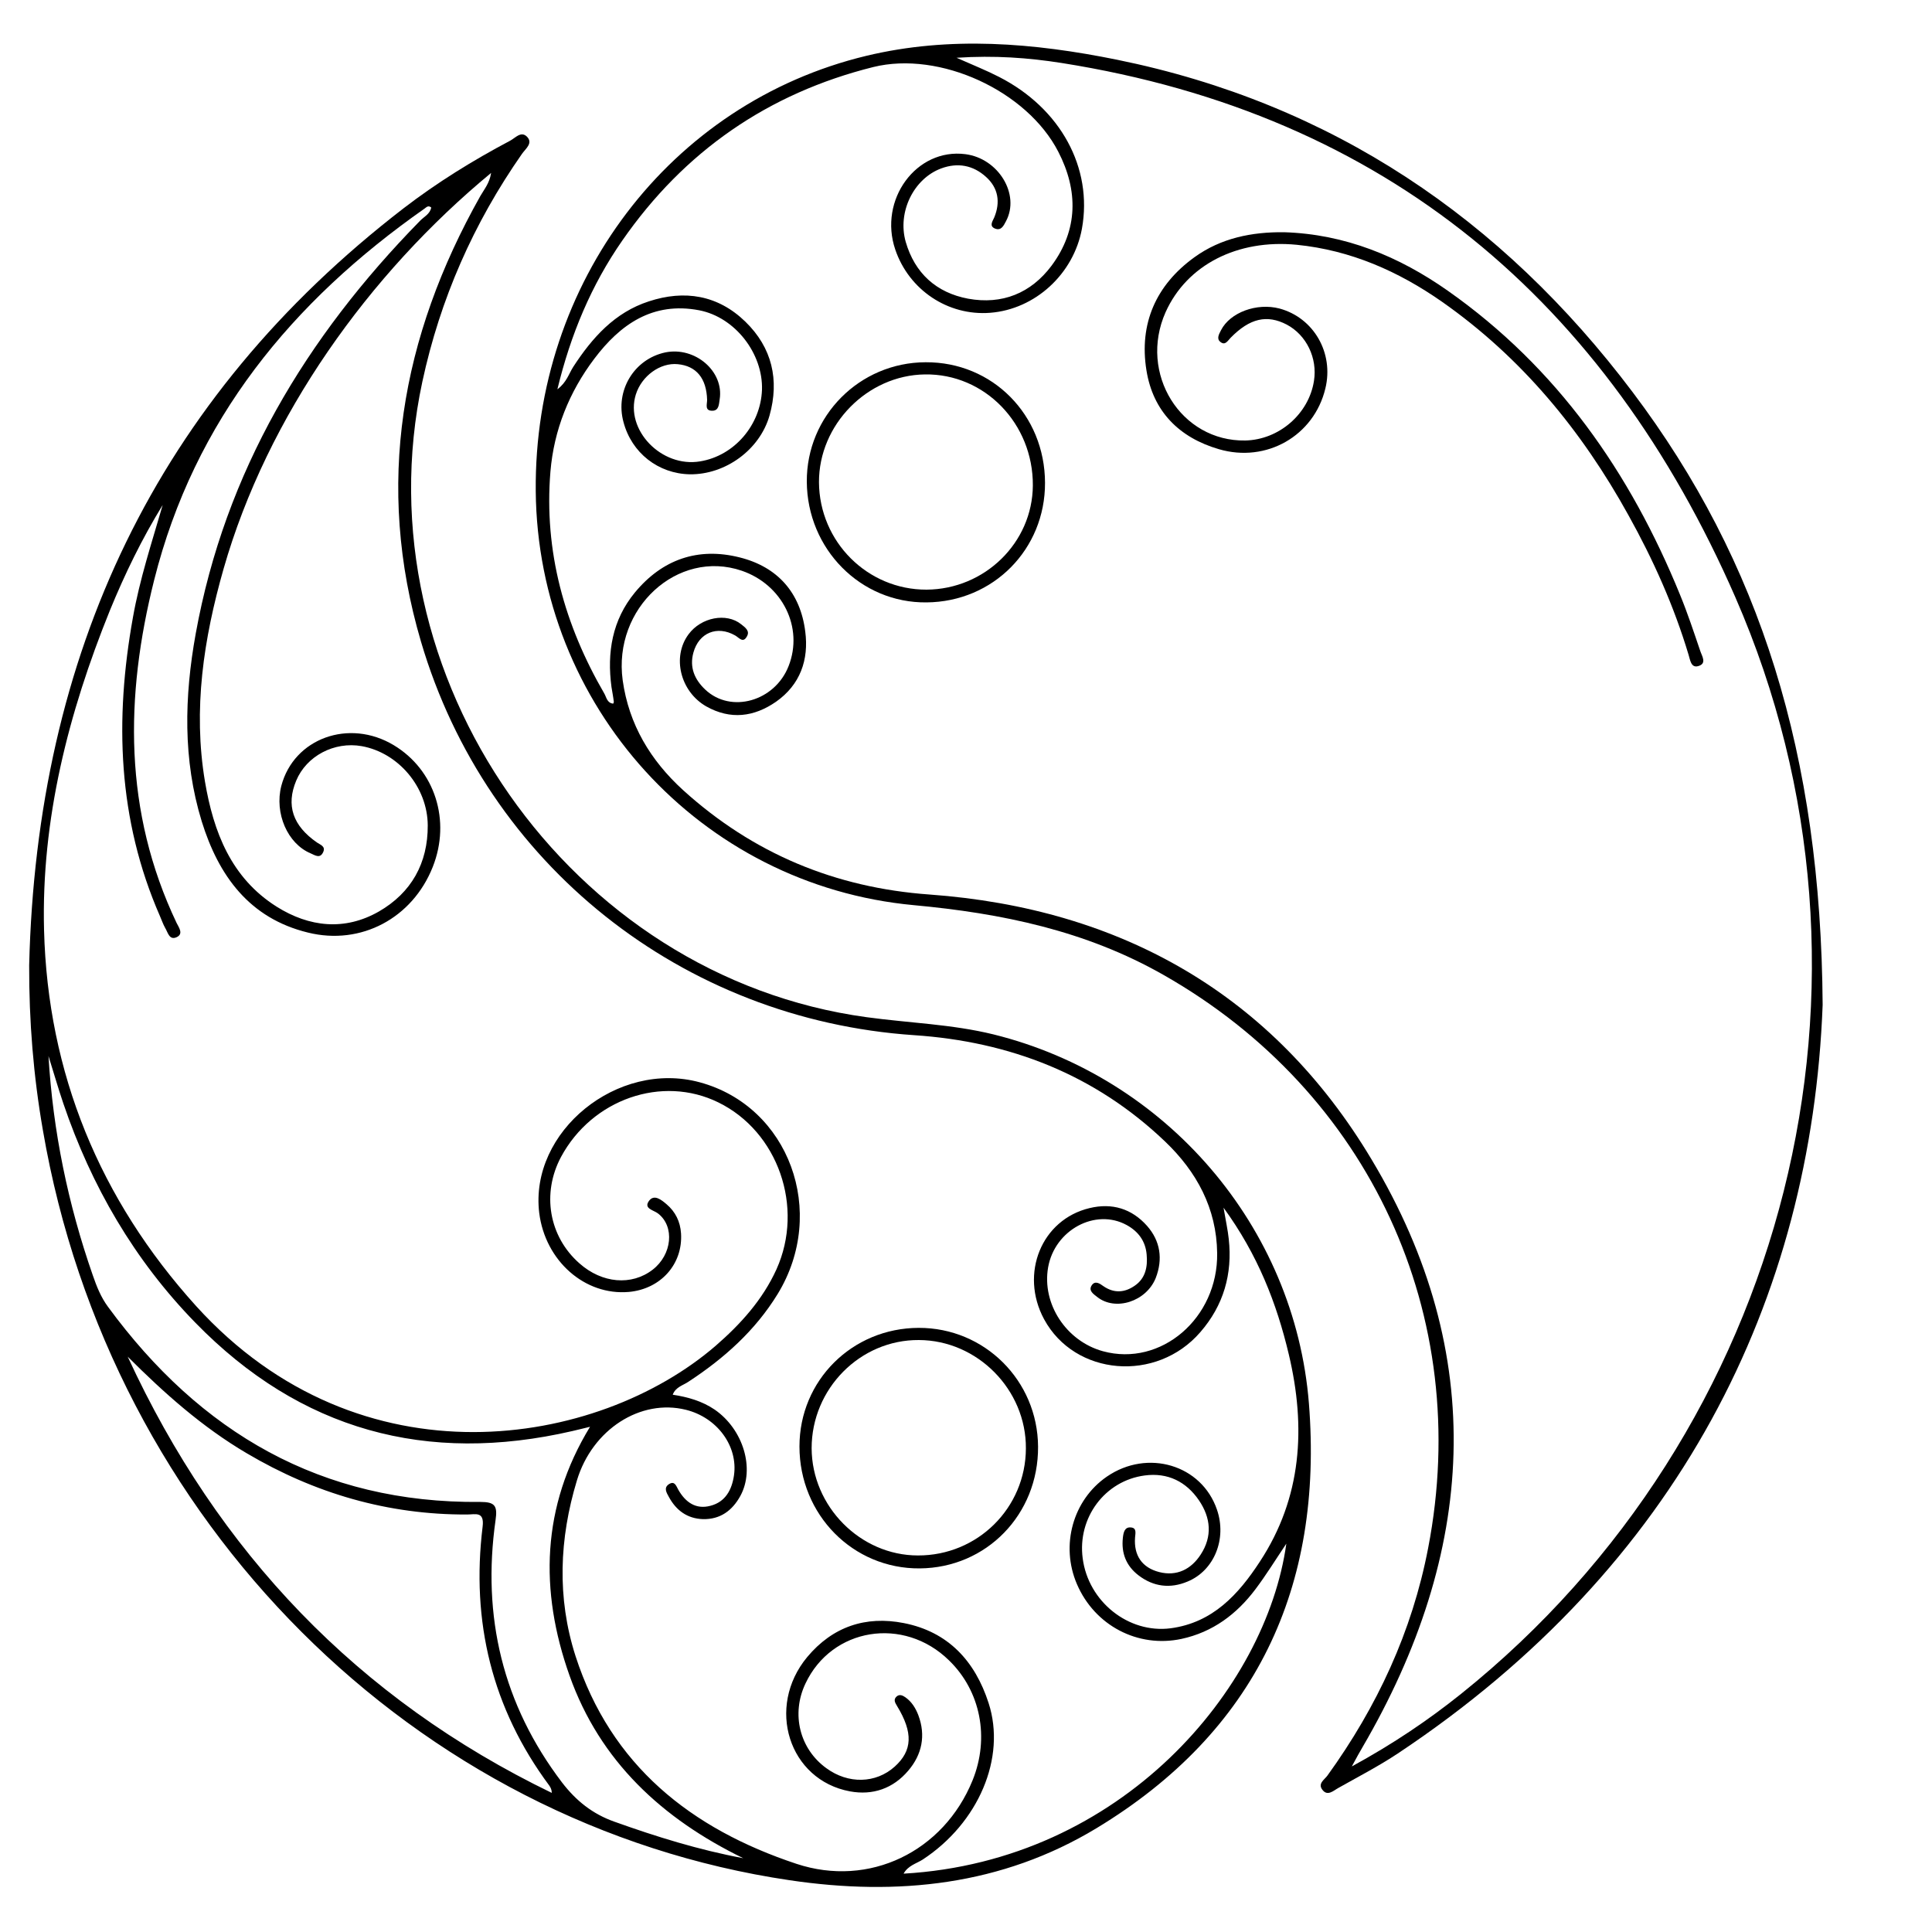
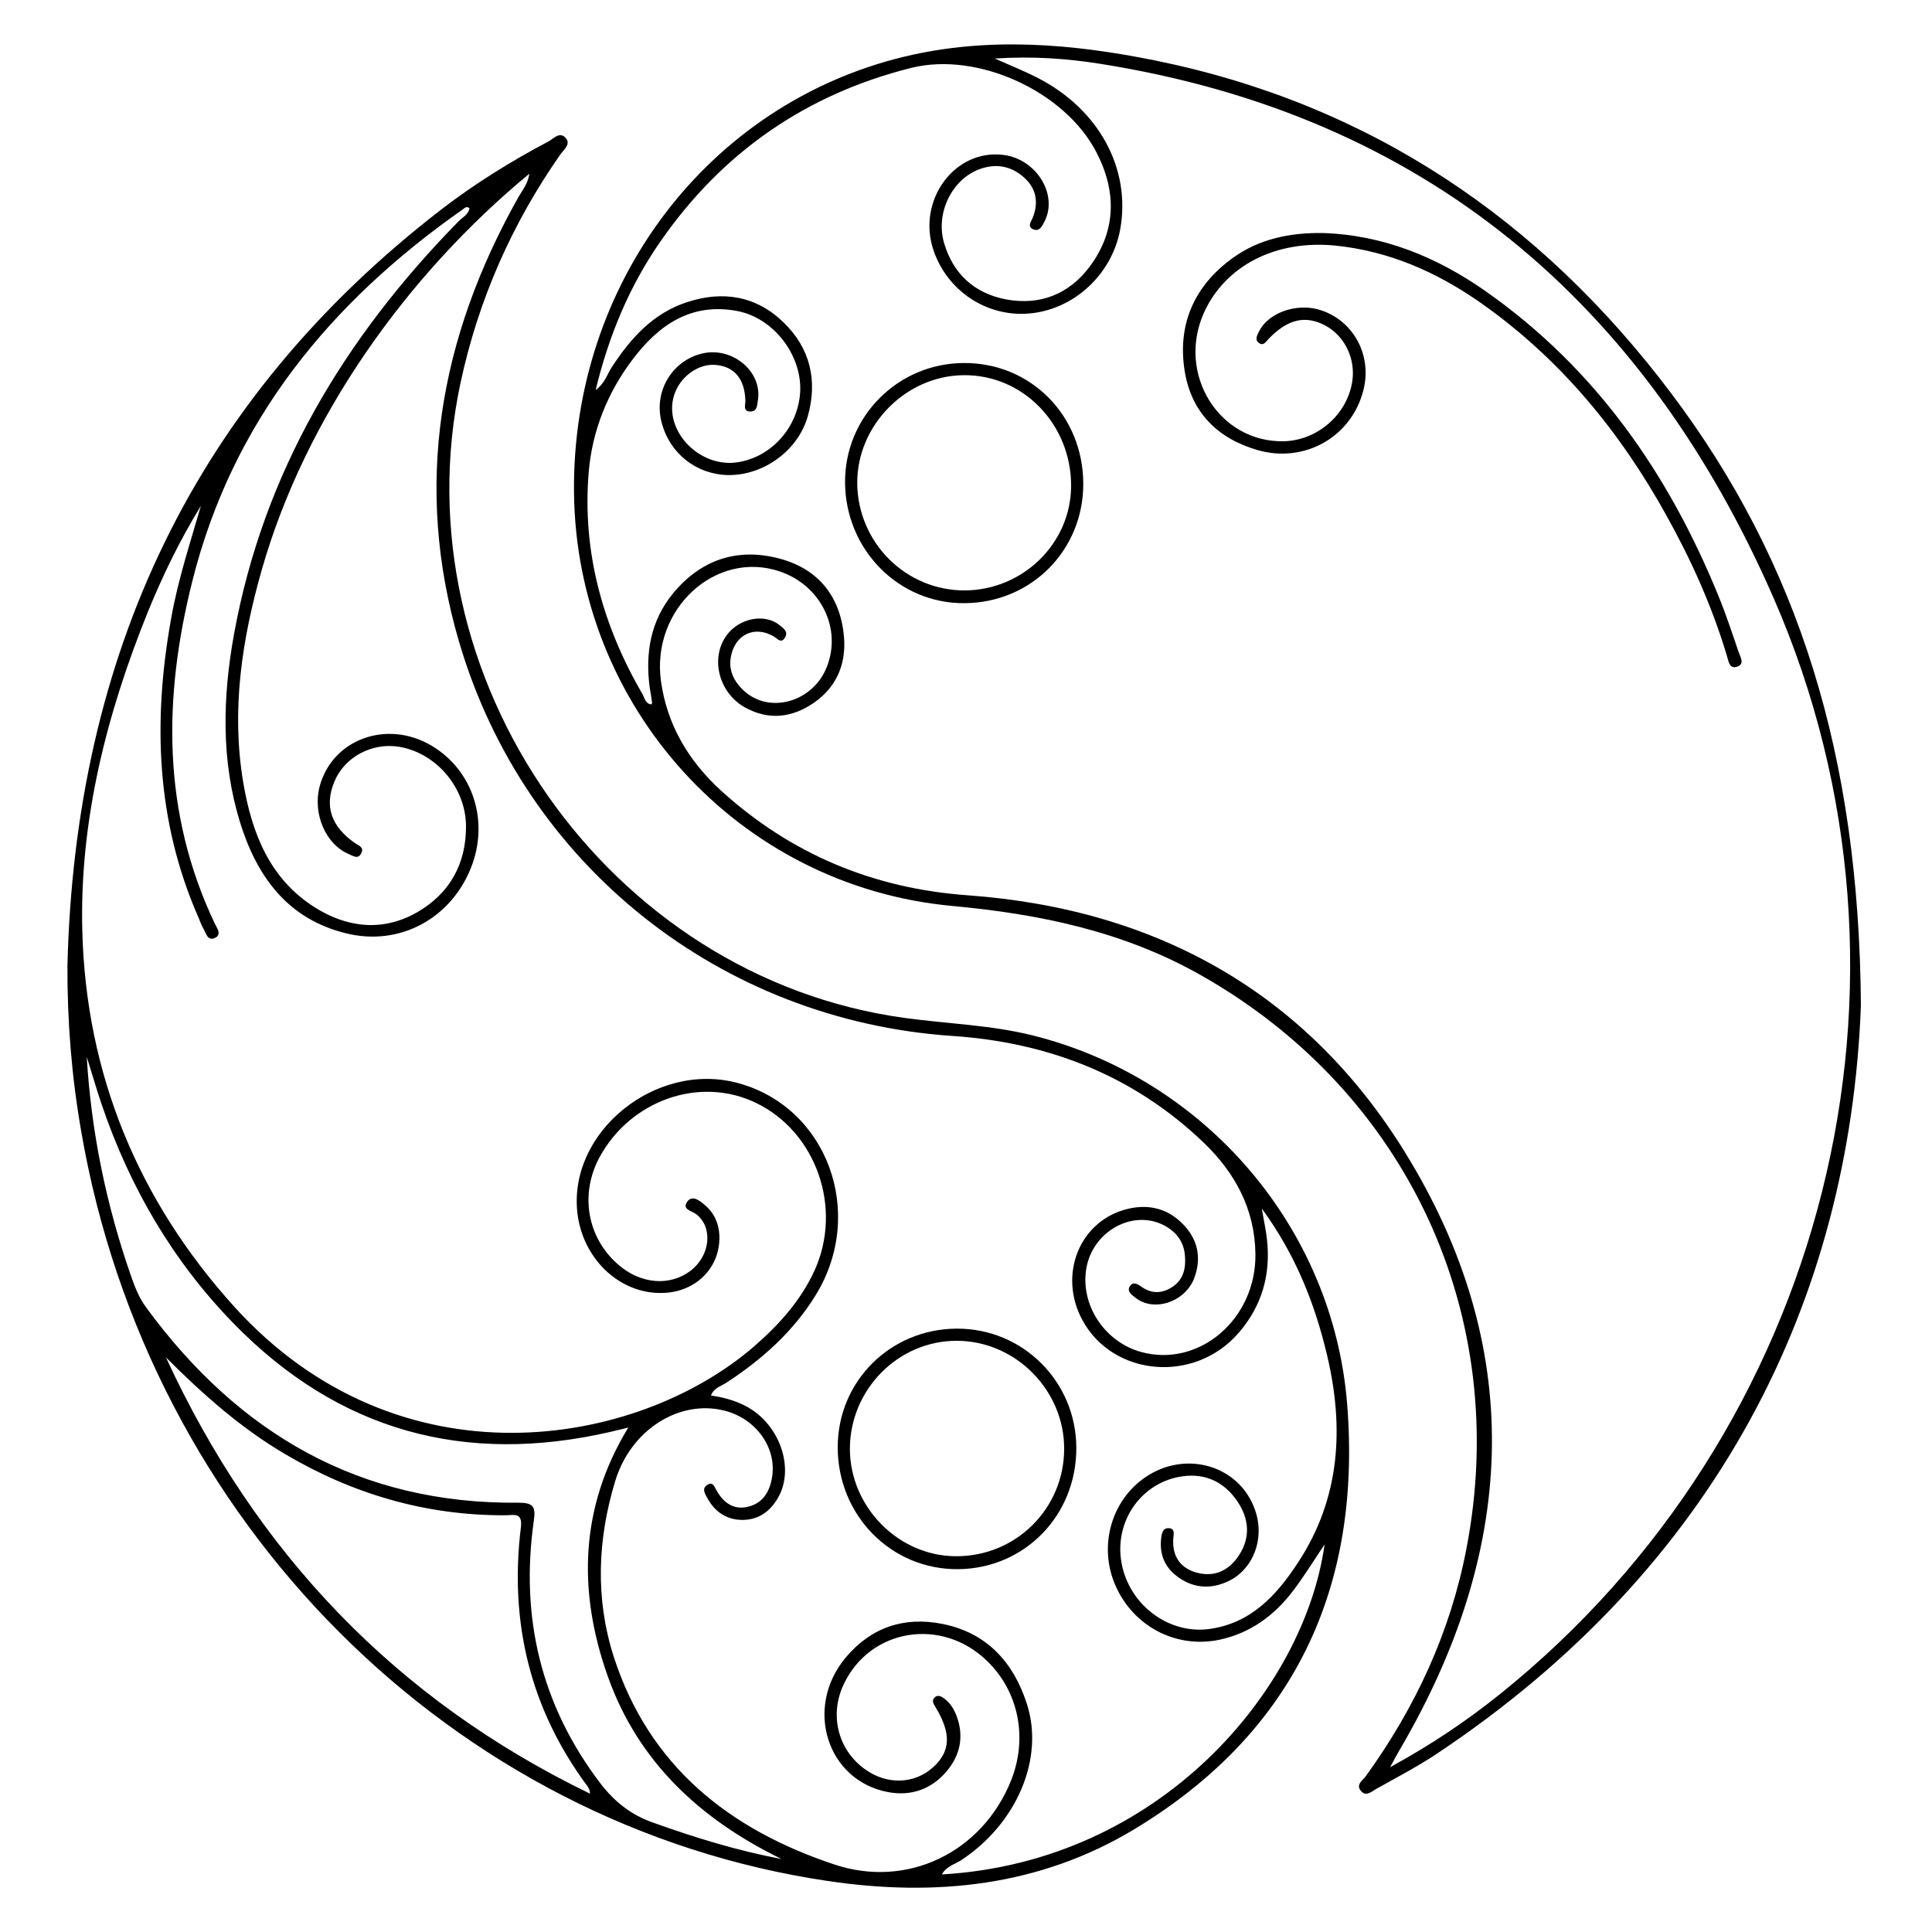
- <svg xmlns="http://www.w3.org/2000/svg" viewBox="0 0 100 100" fill="currentColor">
+ <svg xmlns="http://www.w3.org/2000/svg" viewBox="-1.98 -0.04 100 100" fill="currentColor">
  <path d="M49.51 2.99C50.39 3.38 51.07 3.65 51.71 3.98C54.9 5.61 56.57 8.69 56 11.84C55.57 14.18 53.58 16.01 51.25 16.19C49.07 16.36 47.05 15.01 46.34 12.92C45.46 10.34 47.43 7.65 49.97 7.98C51.68 8.2 52.81 10.06 52.07 11.45C51.95 11.67 51.83 11.96 51.5 11.83C51.19 11.7 51.37 11.46 51.46 11.26C51.79 10.46 51.67 9.73 51.04 9.16C50.37 8.55 49.57 8.4 48.71 8.72C47.29 9.25 46.44 10.98 46.88 12.52C47.35 14.14 48.46 15.15 50.11 15.46C51.87 15.78 53.36 15.18 54.43 13.75C55.81 11.89 55.81 9.86 54.78 7.86C53.16 4.7 48.64 2.62 45.2 3.47C39.75 4.83 35.41 7.84 32.21 12.45C30.61 14.75 29.54 17.3 28.85 20.15C29.33 19.79 29.44 19.35 29.67 18.99C30.65 17.48 31.82 16.17 33.58 15.6C35.43 14.99 37.16 15.27 38.58 16.65C39.96 17.99 40.35 19.66 39.83 21.51C39.32 23.29 37.54 24.57 35.71 24.55C34.07 24.52 32.69 23.44 32.27 21.84C31.83 20.22 32.82 18.58 34.44 18.24C35.98 17.93 37.48 19.22 37.25 20.67C37.21 20.91 37.22 21.25 36.88 21.26C36.46 21.27 36.6 20.93 36.6 20.7C36.57 19.58 36.04 18.94 35.08 18.85C34.17 18.76 33.21 19.46 32.91 20.42C32.34 22.25 34.24 24.22 36.24 23.88C38.01 23.59 39.37 22 39.44 20.18C39.5 18.3 38.05 16.42 36.19 16.06C33.79 15.6 32.1 16.79 30.76 18.57C29.46 20.29 28.67 22.26 28.49 24.41C28.15 28.54 29.22 32.35 31.28 35.9C31.39 36.09 31.42 36.39 31.74 36.42C31.75 36.38 31.78 36.35 31.77 36.32C31.74 36.06 31.69 35.81 31.65 35.56C31.41 33.77 31.69 32.09 32.86 30.67C34.28 28.95 36.13 28.31 38.28 28.85C40.25 29.34 41.43 30.68 41.68 32.69C41.87 34.15 41.42 35.44 40.17 36.32C39.03 37.11 37.81 37.27 36.55 36.56C35.21 35.79 34.77 34 35.64 32.83C36.29 31.95 37.6 31.7 38.36 32.31C38.56 32.47 38.83 32.65 38.66 32.94C38.46 33.31 38.26 33.01 38.05 32.89C37.12 32.36 36.17 32.75 35.89 33.78C35.68 34.54 35.95 35.17 36.5 35.69C37.83 36.95 40.11 36.3 40.82 34.47C41.6 32.48 40.5 30.26 38.39 29.54C35.07 28.41 31.72 31.48 32.23 35.21C32.55 37.5 33.67 39.36 35.36 40.9C38.98 44.18 43.23 45.95 48.11 46.3C58.03 47.02 65.89 51.48 70.99 60.01C77.06 70.13 76.39 80.38 70.52 90.44C70.37 90.69 70.23 90.95 69.97 91.43C72.13 90.25 73.93 89.03 75.63 87.67C92.55 74.1 98.5 50.79 89.82 30.91C83.14 15.62 71.77 5.92 54.95 3.26C53.23 2.99 51.49 2.86 49.51 2.99ZM94.34 52.01C93.76 67.28 86.9 81.09 72.35 90.76C71.37 91.41 70.31 91.96 69.28 92.54C69.02 92.68 68.71 93 68.44 92.63C68.2 92.31 68.56 92.11 68.71 91.9C71.28 88.34 73.09 84.45 73.92 80.13C76.25 68.09 70.89 56.52 60.22 50.46C56.2 48.17 51.84 47.27 47.29 46.85C36.24 45.82 27.83 36.53 27.73 25.42C27.63 14.63 34.68 5.33 44.84 2.89C49.17 1.85 53.52 2.22 57.81 3.09C68.93 5.35 77.74 11.32 84.5 20.29C91.12 29.07 94.25 39.08 94.34 52.01Z" />
  <path d="M6.61 70.22C11.28 80.35 18.52 87.94 28.56 92.8C28.56 92.64 28.5 92.52 28.43 92.42C25.46 88.42 24.38 83.93 24.98 79.02C25.08 78.21 24.6 78.39 24.19 78.39C20.08 78.41 16.29 77.3 12.77 75.22C10.46 73.86 8.49 72.1 6.61 70.22ZM2.51 54.66C2.74 58.55 3.52 62.33 4.8 66C5 66.58 5.22 67.14 5.59 67.64C10.36 74.15 16.63 77.82 24.86 77.74C25.61 77.74 25.76 77.93 25.65 78.68C24.94 83.67 26.02 88.22 29.09 92.26C29.82 93.21 30.67 93.89 31.8 94.29C33.98 95.07 36.17 95.75 38.47 96.18C34.28 94.14 31.05 91.16 29.48 86.73C27.92 82.34 28.02 77.98 30.54 73.85C30.24 73.92 29.94 74 29.63 74.07C22.09 75.81 15.55 74.04 10.11 68.46C6.95 65.22 4.73 61.39 3.28 57.12C3 56.3 2.77 55.48 2.51 54.66ZM8.42 26.14C7.35 27.88 6.46 29.71 5.69 31.59C3.54 36.9 2.13 42.42 2.28 48.14C2.47 55.54 5.16 62.08 10.15 67.6C18.67 77 30.95 74.91 37.04 69.66C38.34 68.53 39.47 67.28 40.19 65.7C41.64 62.48 40.27 58.57 37.18 57.06C34.27 55.63 30.65 56.89 29.04 59.88C28.03 61.77 28.41 64 29.99 65.39C31.16 66.43 32.69 66.56 33.78 65.72C34.79 64.94 34.93 63.48 34.06 62.81C33.83 62.63 33.3 62.56 33.59 62.16C33.86 61.79 34.24 62.11 34.5 62.33C34.96 62.72 35.21 63.23 35.25 63.84C35.35 65.43 34.2 66.72 32.55 66.87C30.27 67.07 28.22 65.26 27.91 62.78C27.4 58.57 31.96 54.86 36.22 56.02C40.84 57.27 42.85 62.73 40.25 66.98C39.09 68.87 37.48 70.31 35.63 71.52C35.35 71.71 34.97 71.79 34.82 72.19C35.61 72.31 36.34 72.52 36.99 72.96C38.47 73.98 39.09 76.02 38.32 77.43C37.9 78.19 37.28 78.65 36.38 78.63C35.57 78.6 35 78.18 34.62 77.48C34.5 77.26 34.33 77 34.64 76.81C34.93 76.64 35 76.92 35.11 77.11C35.48 77.76 36.02 78.14 36.77 77.94C37.55 77.74 37.88 77.11 37.99 76.37C38.21 74.85 37.12 73.37 35.5 72.97C33.17 72.39 30.66 73.97 29.86 76.63C28.95 79.63 28.82 82.7 29.79 85.72C31.62 91.38 35.77 94.66 41.22 96.47C44.99 97.72 48.84 95.84 50.34 92.15C51.23 89.95 50.76 87.53 49.12 85.94C46.77 83.64 43.05 84.25 41.69 87.14C40.94 88.72 41.39 90.52 42.77 91.52C43.9 92.35 45.33 92.32 46.31 91.44C47.23 90.61 47.27 89.68 46.43 88.3C46.32 88.12 46.23 87.96 46.42 87.8C46.57 87.68 46.73 87.76 46.86 87.85C47.19 88.08 47.39 88.41 47.53 88.77C47.93 89.83 47.72 90.82 47.01 91.65C46.23 92.57 45.18 92.94 43.99 92.72C40.83 92.13 39.63 88.36 41.78 85.77C43.09 84.2 44.8 83.62 46.78 84.01C49.08 84.46 50.47 85.98 51.17 88.15C52.09 90.99 50.64 94.36 47.76 96.25C47.43 96.46 47 96.56 46.77 96.98C58.09 96.33 65.54 87.39 66.58 79.9C66.01 80.75 65.53 81.53 64.98 82.26C64.01 83.55 62.77 84.48 61.15 84.83C58.9 85.31 56.66 84.14 55.74 81.99C54.88 79.99 55.53 77.64 57.29 76.43C59.4 74.98 62.2 75.82 62.99 78.14C63.51 79.65 62.85 81.29 61.47 81.86C60.57 82.24 59.7 82.13 58.93 81.54C58.29 81.05 58.03 80.39 58.12 79.59C58.15 79.32 58.21 79.03 58.53 79.06C58.84 79.08 58.77 79.35 58.75 79.58C58.68 80.51 59.11 81.14 60 81.37C60.91 81.6 61.65 81.23 62.15 80.46C62.76 79.52 62.67 78.56 62.06 77.66C61.4 76.69 60.44 76.21 59.25 76.37C57.19 76.64 55.76 78.56 56.04 80.66C56.33 82.9 58.41 84.56 60.59 84.28C62.77 83.99 64.1 82.53 65.21 80.83C67.39 77.51 67.6 73.87 66.71 70.11C66.08 67.45 65.1 64.94 63.33 62.51C63.45 63.21 63.55 63.66 63.6 64.13C63.8 65.94 63.33 67.57 62.13 68.95C59.86 71.58 55.63 71.22 54.04 68.28C52.77 65.92 53.91 63.12 56.4 62.53C57.56 62.25 58.58 62.56 59.37 63.45C60.06 64.23 60.2 65.17 59.82 66.15C59.33 67.37 57.73 67.88 56.79 67.13C56.6 66.98 56.31 66.8 56.52 66.51C56.69 66.28 56.92 66.43 57.11 66.57C57.66 66.95 58.21 66.91 58.73 66.55C59.29 66.17 59.41 65.57 59.35 64.93C59.29 64.24 58.92 63.74 58.32 63.41C56.7 62.52 54.59 63.66 54.25 65.6C53.92 67.49 55.19 69.42 57.09 69.94C60.09 70.76 63.05 68.23 63 64.86C62.97 62.54 61.94 60.65 60.31 59.09C56.68 55.62 52.27 53.91 47.31 53.58C35.33 52.77 25.19 44.76 21.79 33.21C19.4 25.1 20.76 17.43 24.86 10.15C25.06 9.8 25.34 9.48 25.42 8.95C19.1 14.17 13.83 21.53 11.57 29.45C10.54 33.06 9.98 36.72 10.61 40.46C11.05 43.06 11.96 45.44 14.32 46.93C16.01 47.99 17.84 48.19 19.61 47.18C21.29 46.21 22.15 44.68 22.14 42.72C22.13 40.74 20.62 38.96 18.72 38.62C17.3 38.37 15.86 39.13 15.33 40.41C14.8 41.68 15.15 42.74 16.41 43.61C16.59 43.73 16.86 43.81 16.73 44.1C16.57 44.46 16.31 44.27 16.08 44.17C14.88 43.67 14.2 42.09 14.56 40.68C15.21 38.21 18.07 37.18 20.38 38.57C22.51 39.85 23.35 42.47 22.4 44.87C21.35 47.52 18.69 48.95 15.94 48.27C12.9 47.53 11.31 45.32 10.44 42.51C9.46 39.32 9.54 36.06 10.13 32.8C11.65 24.41 15.84 17.45 21.74 11.43C21.94 11.22 22.26 11.08 22.32 10.74C22.16 10.61 22.07 10.73 21.97 10.8C15.11 15.61 10.06 21.74 7.98 30.02C6.46 36.06 6.4 42.01 9.14 47.77C9.26 48.01 9.51 48.34 9.14 48.51C8.76 48.68 8.69 48.26 8.55 48.03C8.44 47.84 8.37 47.62 8.28 47.42C6.09 42.42 5.93 37.24 6.88 31.96C7.23 29.98 7.86 28.07 8.42 26.14ZM1.51 49.96C1.9 33.91 8.04 20.68 20.89 10.78C22.62 9.45 24.48 8.3 26.41 7.28C26.67 7.14 26.96 6.78 27.26 7.06C27.62 7.4 27.2 7.7 27.02 7.96C24.51 11.55 22.78 15.48 21.86 19.76C18.59 34.99 29.48 50.56 44.86 52.65C47.05 52.95 49.26 53.01 51.42 53.54C60.35 55.75 67.02 63.47 67.75 72.65C68.5 82.16 65 89.64 56.75 94.63C51.85 97.59 46.46 98.15 40.87 97.32C21.53 94.46 5.71 78.83 2.22 58.5C1.73 55.69 1.5 52.85 1.51 49.96Z" />
  <path d="M66.47 12.02C69.62 12.12 72.41 13.27 74.94 15.05C80.6 19.03 84.38 24.46 86.96 30.79C87.35 31.74 87.67 32.71 88 33.68C88.09 33.96 88.37 34.35 87.89 34.48C87.52 34.58 87.48 34.14 87.4 33.89C86.64 31.36 85.57 28.97 84.29 26.67C81.87 22.29 78.76 18.51 74.64 15.62C72.38 14.04 69.91 12.95 67.12 12.67C64.05 12.37 61.43 13.71 60.33 16.16C58.92 19.33 61.12 22.86 64.46 22.8C66.2 22.76 67.74 21.43 68.01 19.72C68.2 18.53 67.62 17.34 66.6 16.8C65.58 16.27 64.69 16.47 63.7 17.48C63.55 17.63 63.42 17.9 63.17 17.7C62.95 17.53 63.1 17.29 63.2 17.09C63.67 16.17 65.05 15.66 66.23 15.97C68 16.45 69.05 18.27 68.6 20.11C68.01 22.56 65.55 23.97 63.09 23.25C61.03 22.65 59.68 21.29 59.34 19.17C58.95 16.76 59.83 14.75 61.83 13.31C63.2 12.32 64.8 12 66.47 12.02Z" />
  <path d="M47.96 30.52C50.97 30.5 53.44 28.09 53.46 25.13C53.48 21.92 50.96 19.33 47.87 19.38C44.89 19.42 42.38 21.98 42.39 24.96C42.41 28.04 44.9 30.53 47.96 30.52ZM41.76 24.93C41.74 21.53 44.49 18.76 47.91 18.75C51.37 18.73 54.08 21.47 54.09 24.99C54.1 28.43 51.41 31.15 47.96 31.18C44.55 31.22 41.78 28.42 41.76 24.93Z" />
  <path d="M47.51 80.51C50.6 80.52 53.09 78.05 53.1 74.97C53.12 71.93 50.59 69.37 47.56 69.36C44.52 69.34 42.01 71.88 42.01 74.96C42.02 77.97 44.53 80.51 47.51 80.51ZM41.38 74.87C41.38 71.45 44.11 68.74 47.55 68.73C50.96 68.72 53.71 71.46 53.73 74.88C53.75 78.39 51.06 81.15 47.61 81.18C44.15 81.21 41.38 78.4 41.38 74.87Z" />
</svg>
